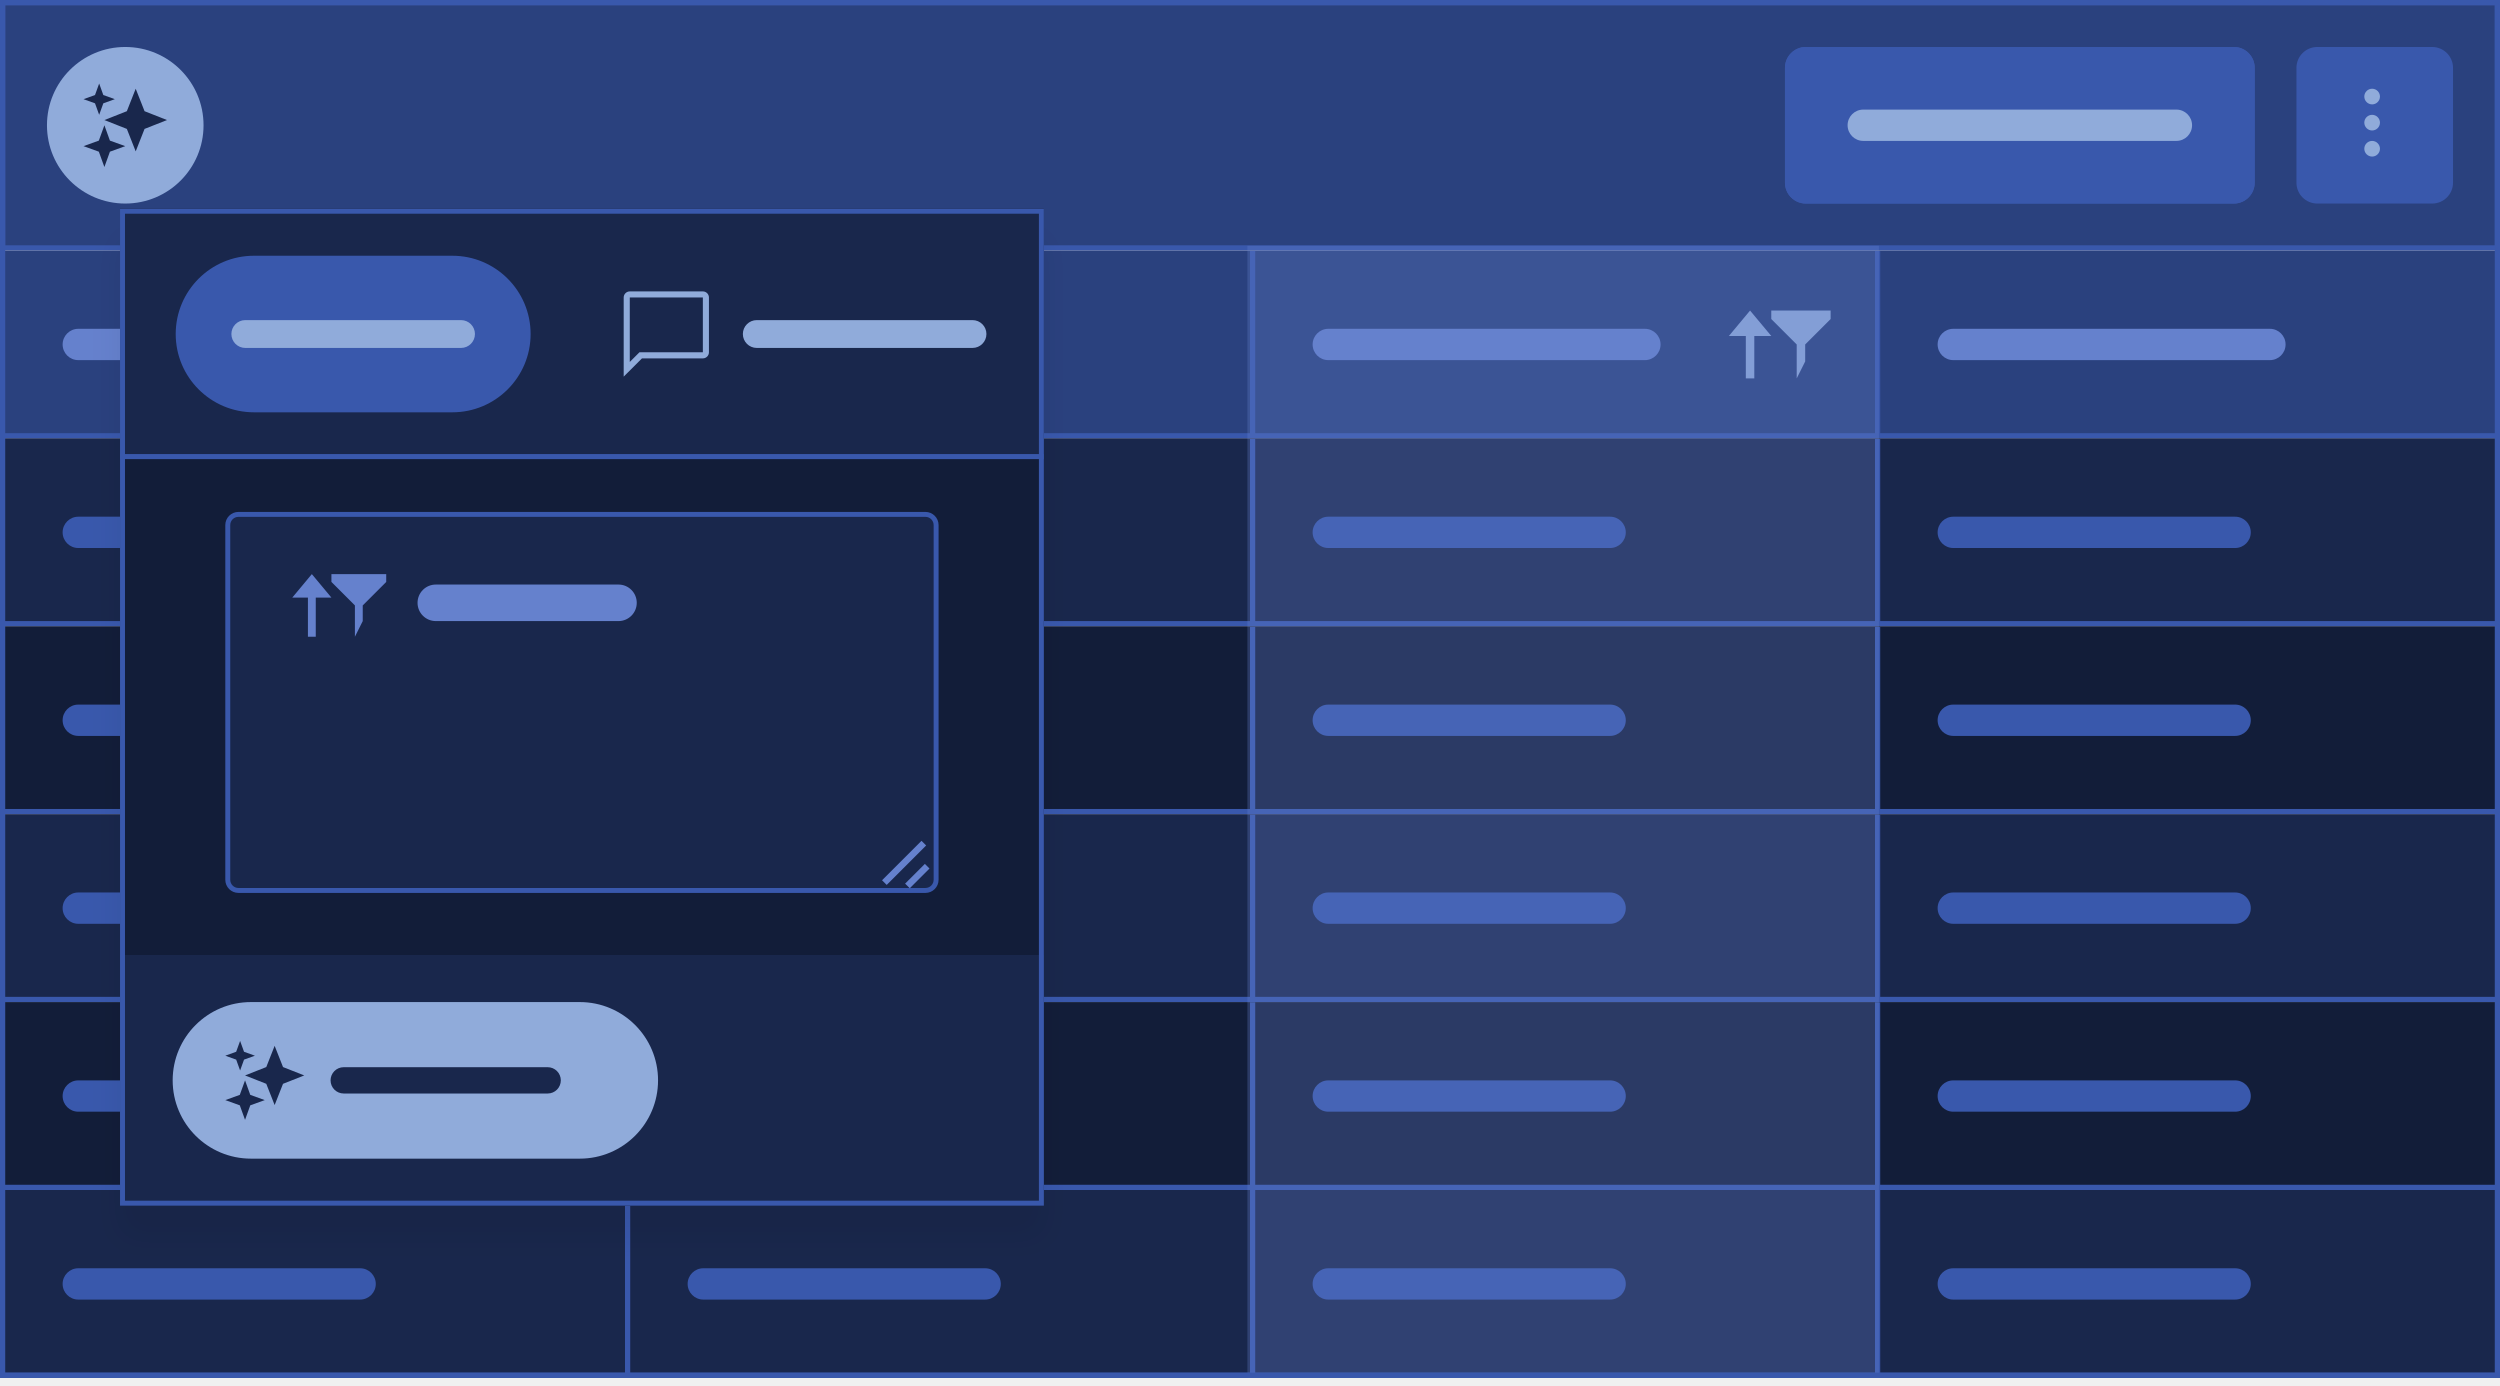
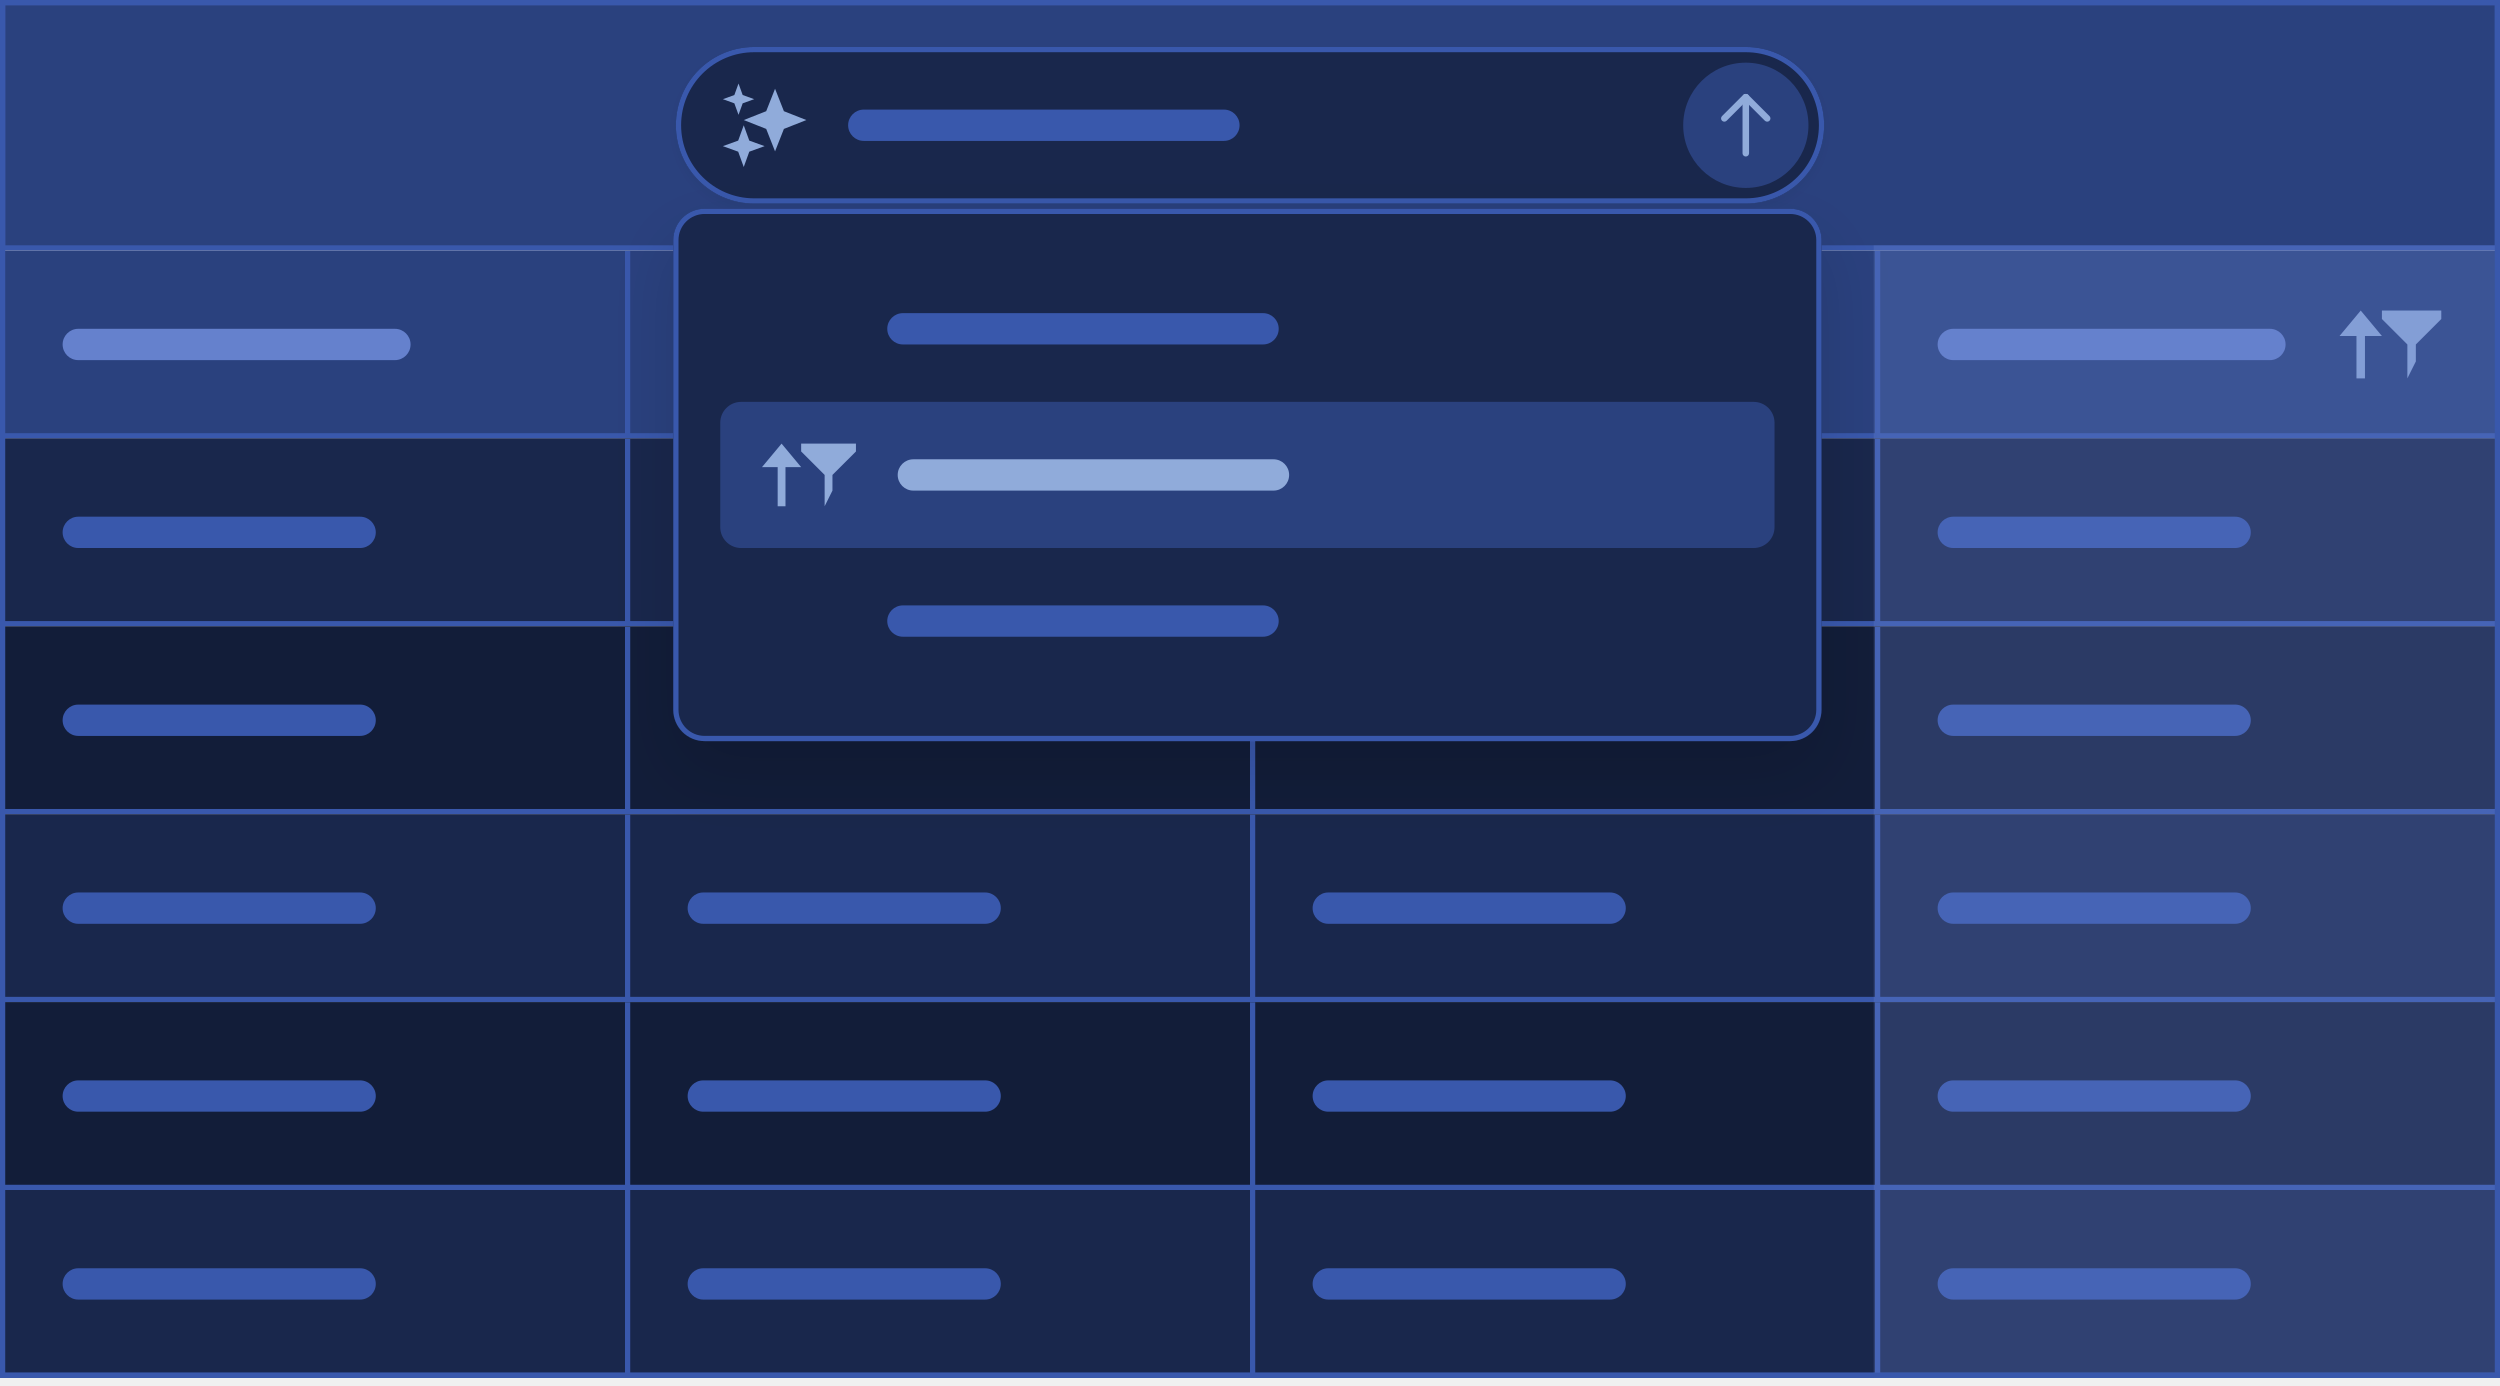
<svg xmlns="http://www.w3.org/2000/svg" width="240" height="133" viewBox="0 0 240 133" fill="none">
-   <g clip-path="url(#clip0_9517_205328)">
+   <g clip-path="url(#clip0_10963_54200)">
    <rect x="0.251" y="0.251" width="239.499" height="23.549" fill="#2A417E" />
    <rect x="0.251" y="0.251" width="239.499" height="23.549" stroke="#3958AC" stroke-width="0.501" />
-     <rect x="4.509" y="4.51" width="15.031" height="15.031" rx="7.516" fill="#90ABDA" />
-     <g clip-path="url(#clip1_9517_205328)">
-       <path d="M13.027 8.519L13.877 10.675L16.033 11.525L13.877 12.375L13.027 14.531L12.177 12.375L10.021 11.525L12.177 10.675L13.027 8.519ZM9.489 13.499L8.017 14.03L9.489 14.562L10.021 16.034L10.552 14.562L12.025 14.03L10.552 13.499L10.021 12.026L9.489 13.499ZM9.121 9.122L8.017 9.521L9.121 9.919L9.52 11.024L9.918 9.919L11.023 9.521L9.918 9.122L9.52 8.018L9.121 9.122Z" fill="#19274C" />
-     </g>
-     <g clip-path="url(#clip2_9517_205328)">
-       <path d="M171.357 6.514C171.357 5.407 172.254 4.51 173.361 4.51H216.451V19.541H173.361C172.254 19.541 171.357 18.644 171.357 17.537V6.514Z" fill="#3958AC" />
-       <rect x="177.369" y="10.521" width="33.069" height="3.006" rx="1.503" fill="#90ABDA" />
-     </g>
-     <rect x="171.607" y="4.76" width="44.593" height="14.53" rx="1.754" stroke="#3958AC" stroke-width="0.501" />
-     <rect x="220.459" y="4.51" width="15.031" height="15.031" rx="2.004" fill="#3958AC" />
-     <path d="M227.724 10.021C228.138 10.021 228.476 9.683 228.476 9.269C228.476 8.856 228.138 8.518 227.724 8.518C227.311 8.518 226.973 8.856 226.973 9.269C226.973 9.683 227.311 10.021 227.724 10.021Z" fill="#90ABDA" />
-     <path d="M227.724 11.023C227.311 11.023 226.973 11.361 226.973 11.774C226.973 12.188 227.311 12.526 227.724 12.526C228.138 12.526 228.476 12.188 228.476 11.774C228.476 11.361 228.138 11.023 227.724 11.023Z" fill="#90ABDA" />
-     <path d="M227.724 13.528C227.311 13.528 226.973 13.866 226.973 14.28C226.973 14.693 227.311 15.031 227.724 15.031C228.138 15.031 228.476 14.693 228.476 14.28C228.476 13.866 228.138 13.528 227.724 13.528Z" fill="#90ABDA" />
-     <g clip-path="url(#clip3_9517_205328)">
-       <mask id="path-12-inside-1_9517_205328" fill="white">
+     <g filter="url(#filter0_d_10963_54200)">
+       <g clip-path="url(#clip1_10963_54200)">
+         <path d="M64.885 12.025C64.885 7.875 68.25 4.51 72.401 4.51H167.599C171.75 4.51 175.115 7.875 175.115 12.025V12.025C175.115 16.176 171.75 19.541 167.599 19.541H72.401C68.25 19.541 64.885 16.176 64.885 12.025V12.025Z" fill="#19274C" />
+         <g clip-path="url(#clip2_10963_54200)">
+           <path d="M74.405 8.519L75.255 10.675L77.411 11.525L75.255 12.375L74.405 14.531L73.555 12.375L71.399 11.525L73.555 10.675L74.405 8.519ZM70.866 13.498L69.394 14.03L70.866 14.562L71.399 16.034L71.931 14.562L73.403 14.03L71.931 13.498L71.399 12.026L70.866 13.498ZM70.5 9.123L69.394 9.521L70.498 9.92L70.898 11.024L71.297 9.92L72.401 9.521L71.297 9.121L70.898 8.018L70.498 9.121L70.5 9.123Z" fill="#90ABDA" />
+         </g>
+         <rect x="81.42" y="10.521" width="37.578" height="3.006" rx="1.503" fill="#3958AC" />
+         <g clip-path="url(#clip3_10963_54200)">
+           <path d="M161.587 12.028C161.587 8.708 164.279 6.016 167.599 6.016V6.016C170.92 6.016 173.612 8.708 173.612 12.028V12.028C173.612 15.349 170.92 18.041 167.599 18.041V18.041C164.279 18.041 161.587 15.349 161.587 12.028V12.028Z" fill="#2A417E" />
+           <path d="M167.283 9.327C167.283 9.154 167.424 9.014 167.597 9.014C167.769 9.014 167.91 9.154 167.91 9.327V14.713C167.91 14.886 167.769 15.026 167.597 15.026C167.424 15.026 167.283 14.886 167.283 14.713V9.327Z" fill="#90ABDA" />
+           <path d="M167.392 9.553C167.27 9.43 167.27 9.232 167.392 9.11C167.514 8.988 167.713 8.988 167.835 9.11L169.872 11.147C169.994 11.269 169.994 11.467 169.872 11.59C169.75 11.712 169.552 11.712 169.429 11.59L167.392 9.553Z" fill="#90ABDA" />
+           <path d="M167.793 9.553C167.915 9.43 167.915 9.232 167.793 9.11C167.671 8.988 167.472 8.988 167.35 9.11L165.313 11.147C165.191 11.269 165.191 11.468 165.313 11.59C165.435 11.712 165.633 11.712 165.756 11.59L167.793 9.553Z" fill="#90ABDA" />
+         </g>
+       </g>
+       <path d="M72.401 4.761H167.599C171.612 4.761 174.865 8.013 174.865 12.025C174.865 16.038 171.612 19.291 167.599 19.291H72.401C68.388 19.291 65.136 16.038 65.136 12.025C65.136 8.013 68.388 4.761 72.401 4.761Z" stroke="#3958AC" stroke-width="0.501" />
+     </g>
+     <g clip-path="url(#clip4_10963_54200)">
+       <mask id="path-13-inside-1_10963_54200" fill="white">
        <path d="M0 24.051H240V42.088H0V24.051Z" />
      </mask>
      <rect width="60" height="18.038" transform="translate(0 24.0508)" fill="#2A417E" />
      <rect x="6.012" y="31.566" width="33.403" height="3.006" rx="1.503" fill="#6581CD" />
-       <mask id="path-15-inside-2_9517_205328" fill="white">
+       <mask id="path-16-inside-2_10963_54200" fill="white">
        <path d="M60 24.051H120V42.088H60V24.051Z" />
      </mask>
      <path d="M60 24.051H120V42.088H60V24.051Z" fill="#2A417E" />
-       <path d="M60 42.088H60.501V24.051H60H59.499V42.088H60Z" fill="#3958AC" mask="url(#path-15-inside-2_9517_205328)" />
+       <path d="M60 42.088H60.501V24.051H60H59.499V42.088H60Z" fill="#3958AC" mask="url(#path-16-inside-2_10963_54200)" />
      <rect x="66.013" y="31.566" width="33.403" height="3.006" rx="1.503" fill="#6581CD" />
-       <mask id="path-18-inside-3_9517_205328" fill="white">
+       <mask id="path-19-inside-3_10963_54200" fill="white">
        <path d="M120 24.051H180V42.088H120V24.051Z" />
      </mask>
      <path d="M120 24.051H180V42.088H120V24.051Z" fill="#2A417E" />
-       <path d="M120 42.088H120.501V24.051H120H119.499V42.088H120Z" fill="#3958AC" mask="url(#path-18-inside-3_9517_205328)" />
+       <path d="M120 42.088H120.501V24.051H120H119.499V42.088H120Z" fill="#3958AC" mask="url(#path-19-inside-3_10963_54200)" />
      <rect x="126.012" y="31.566" width="33.403" height="3.006" rx="1.503" fill="#6581CD" />
-       <path d="M175.741 29.812V30.627L173.298 33.069V34.698L172.484 36.326V33.069L170.042 30.627V29.812H175.741Z" fill="#90ABDA" />
-       <path d="M165.971 32.255H167.599V36.326H168.413V32.255H170.042L168.006 29.812L165.971 32.255Z" fill="#90ABDA" />
-       <mask id="path-22-inside-4_9517_205328" fill="white">
+       <mask id="path-22-inside-4_10963_54200" fill="white">
        <path d="M180 24.051H240V42.088H180V24.051Z" />
      </mask>
      <path d="M180 24.051H240V42.088H180V24.051Z" fill="#2A417E" />
-       <path d="M180 42.088H180.501V24.051H180H179.499V42.088H180Z" fill="#3958AC" mask="url(#path-22-inside-4_9517_205328)" />
+       <path d="M180 42.088H180.501V24.051H180H179.499V42.088H180Z" fill="#3958AC" mask="url(#path-22-inside-4_10963_54200)" />
      <rect x="186.012" y="31.566" width="33.403" height="3.006" rx="1.503" fill="#6581CD" />
-     </g>
-     <path d="M240 42.088V41.587H0V42.088V42.589H240V42.088Z" fill="#3958AC" mask="url(#path-12-inside-1_9517_205328)" />
-     <g clip-path="url(#clip4_9517_205328)">
-       <mask id="path-25-inside-5_9517_205328" fill="white">
+       <path d="M234.363 29.812V30.627L231.921 33.069V34.698L231.107 36.326V33.069L228.664 30.627V29.812H234.363Z" fill="#90ABDA" />
+       <path d="M224.593 32.255H226.221V36.326H227.036V32.255H228.664L226.629 29.812L224.593 32.255Z" fill="#90ABDA" />
+     </g>
+     <path d="M240 42.088V41.587H0V42.088V42.589H240V42.088Z" fill="#3958AC" mask="url(#path-13-inside-1_10963_54200)" />
+     <g clip-path="url(#clip5_10963_54200)">
+       <mask id="path-26-inside-5_10963_54200" fill="white">
        <path d="M0 42.088H240V60.126H0V42.088Z" />
      </mask>
      <rect width="60" height="18.038" transform="translate(0 42.0879)" fill="#19274C" />
      <rect x="6.012" y="49.603" width="30.063" height="3.006" rx="1.503" fill="#3958AC" />
-       <mask id="path-28-inside-6_9517_205328" fill="white">
+       <mask id="path-29-inside-6_10963_54200" fill="white">
        <path d="M60 42.088H120V60.126H60V42.088Z" />
      </mask>
      <path d="M60 42.088H120V60.126H60V42.088Z" fill="#19274C" />
-       <path d="M60 60.126H60.501V42.088H60H59.499V60.126H60Z" fill="#3958AC" mask="url(#path-28-inside-6_9517_205328)" />
+       <path d="M60 60.126H60.501V42.088H60H59.499V60.126H60Z" fill="#3958AC" mask="url(#path-29-inside-6_10963_54200)" />
      <rect x="66.013" y="49.603" width="30.063" height="3.006" rx="1.503" fill="#3958AC" />
-       <mask id="path-31-inside-7_9517_205328" fill="white">
+       <mask id="path-32-inside-7_10963_54200" fill="white">
        <path d="M120 42.088H180V60.126H120V42.088Z" />
      </mask>
      <path d="M120 42.088H180V60.126H120V42.088Z" fill="#19274C" />
-       <path d="M120 60.126H120.501V42.088H120H119.499V60.126H120Z" fill="#3958AC" mask="url(#path-31-inside-7_9517_205328)" />
+       <path d="M120 60.126H120.501V42.088H120H119.499V60.126H120Z" fill="#3958AC" mask="url(#path-32-inside-7_10963_54200)" />
      <rect x="126.012" y="49.603" width="30.063" height="3.006" rx="1.503" fill="#3958AC" />
-       <mask id="path-34-inside-8_9517_205328" fill="white">
+       <mask id="path-35-inside-8_10963_54200" fill="white">
        <path d="M180 42.088H240V60.126H180V42.088Z" />
      </mask>
      <path d="M180 42.088H240V60.126H180V42.088Z" fill="#19274C" />
-       <path d="M180 60.126H180.501V42.088H180H179.499V60.126H180Z" fill="#3958AC" mask="url(#path-34-inside-8_9517_205328)" />
+       <path d="M180 60.126H180.501V42.088H180H179.499V60.126H180Z" fill="#3958AC" mask="url(#path-35-inside-8_10963_54200)" />
      <rect x="186.012" y="49.603" width="30.063" height="3.006" rx="1.503" fill="#3958AC" />
    </g>
-     <path d="M240 60.126V59.624H0V60.126V60.627H240V60.126Z" fill="#3958AC" mask="url(#path-25-inside-5_9517_205328)" />
-     <g clip-path="url(#clip5_9517_205328)">
-       <mask id="path-37-inside-9_9517_205328" fill="white">
+     <path d="M240 60.126V59.624H0V60.126V60.627H240V60.126Z" fill="#3958AC" mask="url(#path-26-inside-5_10963_54200)" />
+     <g clip-path="url(#clip6_10963_54200)">
+       <mask id="path-38-inside-9_10963_54200" fill="white">
        <path d="M0 60.125H240V78.163H0V60.125Z" />
      </mask>
      <rect width="60" height="18.038" transform="translate(0 60.125)" fill="#121D39" />
      <rect x="6.012" y="67.641" width="30.063" height="3.006" rx="1.503" fill="#3958AC" />
-       <mask id="path-40-inside-10_9517_205328" fill="white">
+       <mask id="path-41-inside-10_10963_54200" fill="white">
        <path d="M60 60.125H120V78.163H60V60.125Z" />
      </mask>
      <path d="M60 60.125H120V78.163H60V60.125Z" fill="#121D39" />
-       <path d="M60 78.163H60.501V60.125H60H59.499V78.163H60Z" fill="#3958AC" mask="url(#path-40-inside-10_9517_205328)" />
+       <path d="M60 78.163H60.501V60.125H60H59.499V78.163H60Z" fill="#3958AC" mask="url(#path-41-inside-10_10963_54200)" />
      <rect x="66.013" y="67.641" width="30.063" height="3.006" rx="1.503" fill="#3958AC" />
-       <mask id="path-43-inside-11_9517_205328" fill="white">
+       <mask id="path-44-inside-11_10963_54200" fill="white">
        <path d="M120 60.125H180V78.163H120V60.125Z" />
      </mask>
      <path d="M120 60.125H180V78.163H120V60.125Z" fill="#121D39" />
-       <path d="M120 78.163H120.501V60.125H120H119.499V78.163H120Z" fill="#3958AC" mask="url(#path-43-inside-11_9517_205328)" />
+       <path d="M120 78.163H120.501V60.125H120H119.499V78.163H120Z" fill="#3958AC" mask="url(#path-44-inside-11_10963_54200)" />
      <rect x="126.012" y="67.641" width="30.063" height="3.006" rx="1.503" fill="#3958AC" />
-       <mask id="path-46-inside-12_9517_205328" fill="white">
+       <mask id="path-47-inside-12_10963_54200" fill="white">
        <path d="M180 60.125H240V78.163H180V60.125Z" />
      </mask>
      <path d="M180 60.125H240V78.163H180V60.125Z" fill="#121D39" />
-       <path d="M180 78.163H180.501V60.125H180H179.499V78.163H180Z" fill="#3958AC" mask="url(#path-46-inside-12_9517_205328)" />
+       <path d="M180 78.163H180.501V60.125H180H179.499V78.163H180Z" fill="#3958AC" mask="url(#path-47-inside-12_10963_54200)" />
      <rect x="186.012" y="67.641" width="30.063" height="3.006" rx="1.503" fill="#3958AC" />
    </g>
-     <path d="M240 78.163V77.662H0V78.163V78.664H240V78.163Z" fill="#3958AC" mask="url(#path-37-inside-9_9517_205328)" />
-     <g clip-path="url(#clip6_9517_205328)">
-       <mask id="path-49-inside-13_9517_205328" fill="white">
+     <path d="M240 78.163V77.662H0V78.163V78.664H240V78.163Z" fill="#3958AC" mask="url(#path-38-inside-9_10963_54200)" />
+     <g clip-path="url(#clip7_10963_54200)">
+       <mask id="path-50-inside-13_10963_54200" fill="white">
        <path d="M0 78.162H240V96.2H0V78.162Z" />
      </mask>
      <rect width="60" height="18.038" transform="translate(0 78.1621)" fill="#19274C" />
      <rect x="6.012" y="85.678" width="30.063" height="3.006" rx="1.503" fill="#3958AC" />
-       <mask id="path-52-inside-14_9517_205328" fill="white">
+       <mask id="path-53-inside-14_10963_54200" fill="white">
        <path d="M60 78.162H120V96.2H60V78.162Z" />
      </mask>
      <path d="M60 78.162H120V96.2H60V78.162Z" fill="#19274C" />
-       <path d="M60 96.2H60.501V78.162H60H59.499V96.2H60Z" fill="#3958AC" mask="url(#path-52-inside-14_9517_205328)" />
+       <path d="M60 96.2H60.501V78.162H60H59.499V96.2H60Z" fill="#3958AC" mask="url(#path-53-inside-14_10963_54200)" />
      <rect x="66.013" y="85.678" width="30.063" height="3.006" rx="1.503" fill="#3958AC" />
-       <mask id="path-55-inside-15_9517_205328" fill="white">
+       <mask id="path-56-inside-15_10963_54200" fill="white">
        <path d="M120 78.162H180V96.2H120V78.162Z" />
      </mask>
      <path d="M120 78.162H180V96.2H120V78.162Z" fill="#19274C" />
-       <path d="M120 96.2H120.501V78.162H120H119.499V96.2H120Z" fill="#3958AC" mask="url(#path-55-inside-15_9517_205328)" />
+       <path d="M120 96.2H120.501V78.162H120H119.499V96.2H120Z" fill="#3958AC" mask="url(#path-56-inside-15_10963_54200)" />
      <rect x="126.012" y="85.678" width="30.063" height="3.006" rx="1.503" fill="#3958AC" />
-       <mask id="path-58-inside-16_9517_205328" fill="white">
+       <mask id="path-59-inside-16_10963_54200" fill="white">
        <path d="M180 78.162H240V96.2H180V78.162Z" />
      </mask>
      <path d="M180 78.162H240V96.2H180V78.162Z" fill="#19274C" />
-       <path d="M180 96.2H180.501V78.162H180H179.499V96.2H180Z" fill="#3958AC" mask="url(#path-58-inside-16_9517_205328)" />
+       <path d="M180 96.2H180.501V78.162H180H179.499V96.2H180Z" fill="#3958AC" mask="url(#path-59-inside-16_10963_54200)" />
      <rect x="186.012" y="85.678" width="30.063" height="3.006" rx="1.503" fill="#3958AC" />
    </g>
-     <path d="M240 96.2V95.699H0V96.2V96.701H240V96.2Z" fill="#3958AC" mask="url(#path-49-inside-13_9517_205328)" />
-     <g clip-path="url(#clip7_9517_205328)">
-       <mask id="path-61-inside-17_9517_205328" fill="white">
+     <path d="M240 96.2V95.699H0V96.2V96.701H240V96.2Z" fill="#3958AC" mask="url(#path-50-inside-13_10963_54200)" />
+     <g clip-path="url(#clip8_10963_54200)">
+       <mask id="path-62-inside-17_10963_54200" fill="white">
        <path d="M0 96.201H240V114.239H0V96.201Z" />
      </mask>
      <rect width="60" height="18.038" transform="translate(0 96.2012)" fill="#121D39" />
      <rect x="6.012" y="103.717" width="30.063" height="3.006" rx="1.503" fill="#3958AC" />
-       <mask id="path-64-inside-18_9517_205328" fill="white">
+       <mask id="path-65-inside-18_10963_54200" fill="white">
        <path d="M60 96.201H120V114.239H60V96.201Z" />
      </mask>
      <path d="M60 96.201H120V114.239H60V96.201Z" fill="#121D39" />
-       <path d="M60 114.239H60.501V96.201H60H59.499V114.239H60Z" fill="#3958AC" mask="url(#path-64-inside-18_9517_205328)" />
+       <path d="M60 114.239H60.501V96.201H60H59.499V114.239H60Z" fill="#3958AC" mask="url(#path-65-inside-18_10963_54200)" />
      <rect x="66.013" y="103.717" width="30.063" height="3.006" rx="1.503" fill="#3958AC" />
-       <mask id="path-67-inside-19_9517_205328" fill="white">
+       <mask id="path-68-inside-19_10963_54200" fill="white">
        <path d="M120 96.201H180V114.239H120V96.201Z" />
      </mask>
      <path d="M120 96.201H180V114.239H120V96.201Z" fill="#121D39" />
-       <path d="M120 114.239H120.501V96.201H120H119.499V114.239H120Z" fill="#3958AC" mask="url(#path-67-inside-19_9517_205328)" />
+       <path d="M120 114.239H120.501V96.201H120H119.499V114.239H120Z" fill="#3958AC" mask="url(#path-68-inside-19_10963_54200)" />
      <rect x="126.012" y="103.717" width="30.063" height="3.006" rx="1.503" fill="#3958AC" />
-       <mask id="path-70-inside-20_9517_205328" fill="white">
+       <mask id="path-71-inside-20_10963_54200" fill="white">
        <path d="M180 96.201H240V114.239H180V96.201Z" />
      </mask>
      <path d="M180 96.201H240V114.239H180V96.201Z" fill="#121D39" />
-       <path d="M180 114.239H180.501V96.201H180H179.499V114.239H180Z" fill="#3958AC" mask="url(#path-70-inside-20_9517_205328)" />
+       <path d="M180 114.239H180.501V96.201H180H179.499V114.239H180Z" fill="#3958AC" mask="url(#path-71-inside-20_10963_54200)" />
      <rect x="186.012" y="103.717" width="30.063" height="3.006" rx="1.503" fill="#3958AC" />
    </g>
-     <path d="M240 114.239V113.738H0V114.239V114.74H240V114.239Z" fill="#3958AC" mask="url(#path-61-inside-17_9517_205328)" />
-     <g clip-path="url(#clip8_9517_205328)">
-       <mask id="path-73-inside-21_9517_205328" fill="white">
+     <path d="M240 114.239V113.738H0V114.239V114.74H240V114.239Z" fill="#3958AC" mask="url(#path-62-inside-17_10963_54200)" />
+     <g clip-path="url(#clip9_10963_54200)">
+       <mask id="path-74-inside-21_10963_54200" fill="white">
        <path d="M0 114.238H240V132.276H0V114.238Z" />
      </mask>
      <rect width="60" height="18.038" transform="translate(0 114.238)" fill="#19274C" />
      <rect x="6.012" y="121.754" width="30.063" height="3.006" rx="1.503" fill="#3958AC" />
-       <mask id="path-76-inside-22_9517_205328" fill="white">
+       <mask id="path-77-inside-22_10963_54200" fill="white">
        <path d="M60 114.238H120V132.276H60V114.238Z" />
      </mask>
      <path d="M60 114.238H120V132.276H60V114.238Z" fill="#19274C" />
-       <path d="M60 132.276H60.501V114.238H60H59.499V132.276H60Z" fill="#3958AC" mask="url(#path-76-inside-22_9517_205328)" />
+       <path d="M60 132.276H60.501V114.238H60H59.499V132.276H60Z" fill="#3958AC" mask="url(#path-77-inside-22_10963_54200)" />
      <rect x="66.013" y="121.754" width="30.063" height="3.006" rx="1.503" fill="#3958AC" />
-       <mask id="path-79-inside-23_9517_205328" fill="white">
+       <mask id="path-80-inside-23_10963_54200" fill="white">
        <path d="M120 114.238H180V132.276H120V114.238Z" />
      </mask>
      <path d="M120 114.238H180V132.276H120V114.238Z" fill="#19274C" />
-       <path d="M120 132.276H120.501V114.238H120H119.499V132.276H120Z" fill="#3958AC" mask="url(#path-79-inside-23_9517_205328)" />
+       <path d="M120 132.276H120.501V114.238H120H119.499V132.276H120Z" fill="#3958AC" mask="url(#path-80-inside-23_10963_54200)" />
      <rect x="126.012" y="121.754" width="30.063" height="3.006" rx="1.503" fill="#3958AC" />
-       <mask id="path-82-inside-24_9517_205328" fill="white">
+       <mask id="path-83-inside-24_10963_54200" fill="white">
        <path d="M180 114.238H240V132.276H180V114.238Z" />
      </mask>
      <path d="M180 114.238H240V132.276H180V114.238Z" fill="#19274C" />
-       <path d="M180 132.276H180.501V114.238H180H179.499V132.276H180Z" fill="#3958AC" mask="url(#path-82-inside-24_9517_205328)" />
+       <path d="M180 132.276H180.501V114.238H180H179.499V132.276H180Z" fill="#3958AC" mask="url(#path-83-inside-24_10963_54200)" />
      <rect x="186.012" y="121.754" width="30.063" height="3.006" rx="1.503" fill="#3958AC" />
    </g>
-     <path d="M240 132.276V131.775H0V132.276V132.777H240V132.276Z" fill="#3958AC" mask="url(#path-73-inside-21_9517_205328)" />
-     <g filter="url(#filter0_d_9517_205328)">
-       <g clip-path="url(#clip9_9517_205328)">
-         <rect x="11.524" y="20.041" width="88.685" height="95.699" fill="#19274C" />
-         <mask id="path-87-inside-25_9517_205328" fill="white">
-           <path d="M11.524 20.041H100.209V44.091H11.524V20.041Z" />
-         </mask>
-         <path d="M11.524 20.041H100.209V44.091H11.524V20.041Z" fill="#19274C" />
-         <path d="M100.209 44.091V43.59H11.524V44.091V44.592H100.209V44.091Z" fill="#3958AC" mask="url(#path-87-inside-25_9517_205328)" />
-         <rect x="16.868" y="24.551" width="34.071" height="15.031" rx="7.516" fill="#3958AC" />
-         <rect x="22.213" y="30.73" width="23.382" height="2.672" rx="1.336" fill="#90ABDA" />
-         <path d="M60.459 27.975H67.474C67.795 27.975 68.058 28.238 68.058 28.559V33.82C68.058 34.142 67.795 34.405 67.474 34.405H61.628L59.874 36.158V28.559C59.874 28.238 60.138 27.975 60.459 27.975ZM67.473 33.82L67.474 33.819V28.56L67.473 28.559H60.46L60.459 28.56V34.747L61.386 33.82H67.473Z" fill="#90ABDA" />
-         <rect x="71.315" y="30.73" width="23.382" height="2.672" rx="1.336" fill="#90ABDA" />
-         <rect width="88.685" height="47.599" transform="translate(11.5239 44.0918)" fill="#121D39" />
-         <rect x="21.866" y="49.381" width="68.001" height="36.102" rx="1.026" fill="#19274C" />
-         <rect x="21.866" y="49.381" width="68.001" height="36.102" rx="1.026" stroke="#3958AC" stroke-width="0.474" />
-         <path d="M87.337 85.274L86.891 84.828L88.786 82.933L89.232 83.379L87.337 85.274ZM88.91 81.165L88.464 80.719L84.677 84.506L85.123 84.952L88.91 81.165Z" fill="#6581CD" />
-         <path d="M37.077 55.115V55.867L34.822 58.121V59.625L34.071 61.128V58.121L31.816 55.867V55.115H37.077Z" fill="#6581CD" />
-         <path d="M28.058 57.37H29.561V61.128H30.313V57.37H31.816L29.937 55.115L28.058 57.37Z" fill="#6581CD" />
-         <rect x="40.084" y="56.117" width="21.044" height="3.507" rx="1.754" fill="#6581CD" />
-         <rect width="88.685" height="24.05" transform="translate(11.5239 91.6895)" fill="#19274C" />
-         <rect x="16.576" y="96.199" width="46.597" height="15.031" rx="7.516" fill="#90ABDA" />
-         <path d="M26.366 100.399L27.17 102.438L29.208 103.242L27.17 104.045L26.366 106.084L25.562 104.045L23.524 103.242L25.562 102.438L26.366 100.399ZM23.021 105.107L21.629 105.61L23.021 106.112L23.524 107.505L24.026 106.112L25.418 105.61L24.026 105.107L23.524 103.715L23.021 105.107ZM22.673 100.97L21.629 101.347L22.673 101.724L23.05 102.768L23.427 101.724L24.471 101.347L23.427 100.97L23.05 99.926L22.673 100.97Z" fill="#19274C" />
-         <rect x="31.734" y="102.451" width="22.105" height="2.526" rx="1.263" fill="#19274C" />
-       </g>
-       <rect x="11.761" y="20.278" width="88.211" height="95.226" stroke="#3958AC" stroke-width="0.474" />
-     </g>
-     <rect x="119.75" y="23.598" width="60.626" height="109.633" fill="#6581CD" fill-opacity="0.3" />
+     <path d="M240 132.276V131.775H0V132.276V132.777H240V132.276Z" fill="#3958AC" mask="url(#path-74-inside-21_10963_54200)" />
+     <rect x="179.875" y="23.549" width="60.626" height="109.633" fill="#6581CD" fill-opacity="0.3" />
+     <g filter="url(#filter1_d_10963_54200)">
+       <rect x="64.635" y="20.041" width="110.23" height="51.106" rx="3.006" fill="#19274C" />
+       <rect x="64.885" y="20.291" width="109.729" height="50.605" rx="2.756" stroke="#3958AC" stroke-width="0.501" />
+       <rect x="85.177" y="30.062" width="37.578" height="3.006" rx="1.503" fill="#3958AC" />
+       <path d="M69.144 40.584C69.144 39.477 70.041 38.58 71.148 38.58H168.351C169.458 38.58 170.355 39.477 170.355 40.584V50.605C170.355 51.712 169.458 52.609 168.351 52.609H71.148C70.041 52.609 69.144 51.712 69.144 50.605V40.584Z" fill="#2A417E" />
+       <path d="M82.171 42.588V43.34L79.916 45.594V47.097L79.165 48.6V45.594L76.91 43.34V42.588H82.171Z" fill="#90ABDA" />
+       <path d="M73.152 44.843H74.656V48.6H75.407V44.843H76.91L75.031 42.588L73.152 44.843Z" fill="#90ABDA" />
+       <rect x="86.179" y="44.092" width="37.578" height="3.006" rx="1.503" fill="#90ABDA" />
+       <rect x="85.177" y="58.119" width="37.578" height="3.006" rx="1.503" fill="#3958AC" />
+     </g>
  </g>
  <rect x="0.251" y="0.251" width="239.499" height="131.775" stroke="#3958AC" stroke-width="0.501" />
  <defs>
-     <filter id="filter0_d_9517_205328" x="8.524" y="20.041" width="94.685" height="101.699" filterUnits="userSpaceOnUse" color-interpolation-filters="sRGB">
+     <filter id="filter0_d_10963_54200" x="63.883" y="4.009" width="112.234" height="17.035" filterUnits="userSpaceOnUse" color-interpolation-filters="sRGB">
      <feFlood flood-opacity="0" result="BackgroundImageFix" />
      <feColorMatrix in="SourceAlpha" type="matrix" values="0 0 0 0 0 0 0 0 0 0 0 0 0 0 0 0 0 0 127 0" result="hardAlpha" />
-       <feOffset dy="3" />
-       <feGaussianBlur stdDeviation="1.5" />
-       <feColorMatrix type="matrix" values="0 0 0 0 0 0 0 0 0 0 0 0 0 0 0 0 0 0 0.06 0" />
-       <feBlend mode="normal" in2="BackgroundImageFix" result="effect1_dropShadow_9517_205328" />
-       <feBlend mode="normal" in="SourceGraphic" in2="effect1_dropShadow_9517_205328" result="shape" />
+       <feOffset dy="0.501" />
+       <feGaussianBlur stdDeviation="0.501" />
+       <feComposite in2="hardAlpha" operator="out" />
+       <feColorMatrix type="matrix" values="0 0 0 0 0 0 0 0 0 0 0 0 0 0 0 0 0 0 0.038 0" />
+       <feBlend mode="normal" in2="BackgroundImageFix" result="effect1_dropShadow_10963_54200" />
+       <feBlend mode="normal" in="SourceGraphic" in2="effect1_dropShadow_10963_54200" result="shape" />
    </filter>
-     <clipPath id="clip0_9517_205328">
+     <filter id="filter1_d_10963_54200" x="58.121" y="16.534" width="123.257" height="64.135" filterUnits="userSpaceOnUse" color-interpolation-filters="sRGB">
+       <feFlood flood-opacity="0" result="BackgroundImageFix" />
+       <feColorMatrix in="SourceAlpha" type="matrix" values="0 0 0 0 0 0 0 0 0 0 0 0 0 0 0 0 0 0 127 0" result="hardAlpha" />
+       <feOffset dy="3.006" />
+       <feGaussianBlur stdDeviation="3.257" />
+       <feComposite in2="hardAlpha" operator="out" />
+       <feColorMatrix type="matrix" values="0 0 0 0 0 0 0 0 0 0 0 0 0 0 0 0 0 0 0.125 0" />
+       <feBlend mode="normal" in2="BackgroundImageFix" result="effect1_dropShadow_10963_54200" />
+       <feBlend mode="normal" in="SourceGraphic" in2="effect1_dropShadow_10963_54200" result="shape" />
+     </filter>
+     <clipPath id="clip0_10963_54200">
      <rect width="240" height="132.276" fill="white" />
    </clipPath>
-     <clipPath id="clip1_9517_205328">
-       <rect width="8.017" height="8.017" fill="white" transform="translate(8.0166 8.01758)" />
-     </clipPath>
-     <clipPath id="clip2_9517_205328">
-       <rect x="171.357" y="4.51" width="45.094" height="15.031" rx="2.004" fill="white" />
-     </clipPath>
-     <clipPath id="clip3_9517_205328">
+     <clipPath id="clip1_10963_54200">
+       <path d="M64.885 12.025C64.885 7.875 68.25 4.51 72.401 4.51H167.599C171.75 4.51 175.115 7.875 175.115 12.025V12.025C175.115 16.176 171.75 19.541 167.599 19.541H72.401C68.25 19.541 64.885 16.176 64.885 12.025V12.025Z" fill="white" />
+     </clipPath>
+     <clipPath id="clip2_10963_54200">
+       <rect width="8.017" height="8.017" fill="white" transform="translate(69.3945 8.01758)" />
+     </clipPath>
+     <clipPath id="clip3_10963_54200">
+       <rect width="14.029" height="14.029" fill="white" transform="translate(160.585 5.01172)" />
+     </clipPath>
+     <clipPath id="clip4_10963_54200">
      <path d="M0 24.051H240V42.088H0V24.051Z" fill="white" />
    </clipPath>
-     <clipPath id="clip4_9517_205328">
+     <clipPath id="clip5_10963_54200">
      <path d="M0 42.088H240V60.126H0V42.088Z" fill="white" />
    </clipPath>
-     <clipPath id="clip5_9517_205328">
+     <clipPath id="clip6_10963_54200">
      <path d="M0 60.125H240V78.163H0V60.125Z" fill="white" />
    </clipPath>
-     <clipPath id="clip6_9517_205328">
+     <clipPath id="clip7_10963_54200">
      <path d="M0 78.162H240V96.2H0V78.162Z" fill="white" />
    </clipPath>
-     <clipPath id="clip7_9517_205328">
+     <clipPath id="clip8_10963_54200">
      <path d="M0 96.201H240V114.239H0V96.201Z" fill="white" />
    </clipPath>
-     <clipPath id="clip8_9517_205328">
+     <clipPath id="clip9_10963_54200">
      <path d="M0 114.238H240V132.276H0V114.238Z" fill="white" />
-     </clipPath>
-     <clipPath id="clip9_9517_205328">
-       <rect x="11.524" y="20.041" width="88.685" height="95.699" fill="white" />
    </clipPath>
  </defs>
</svg>
